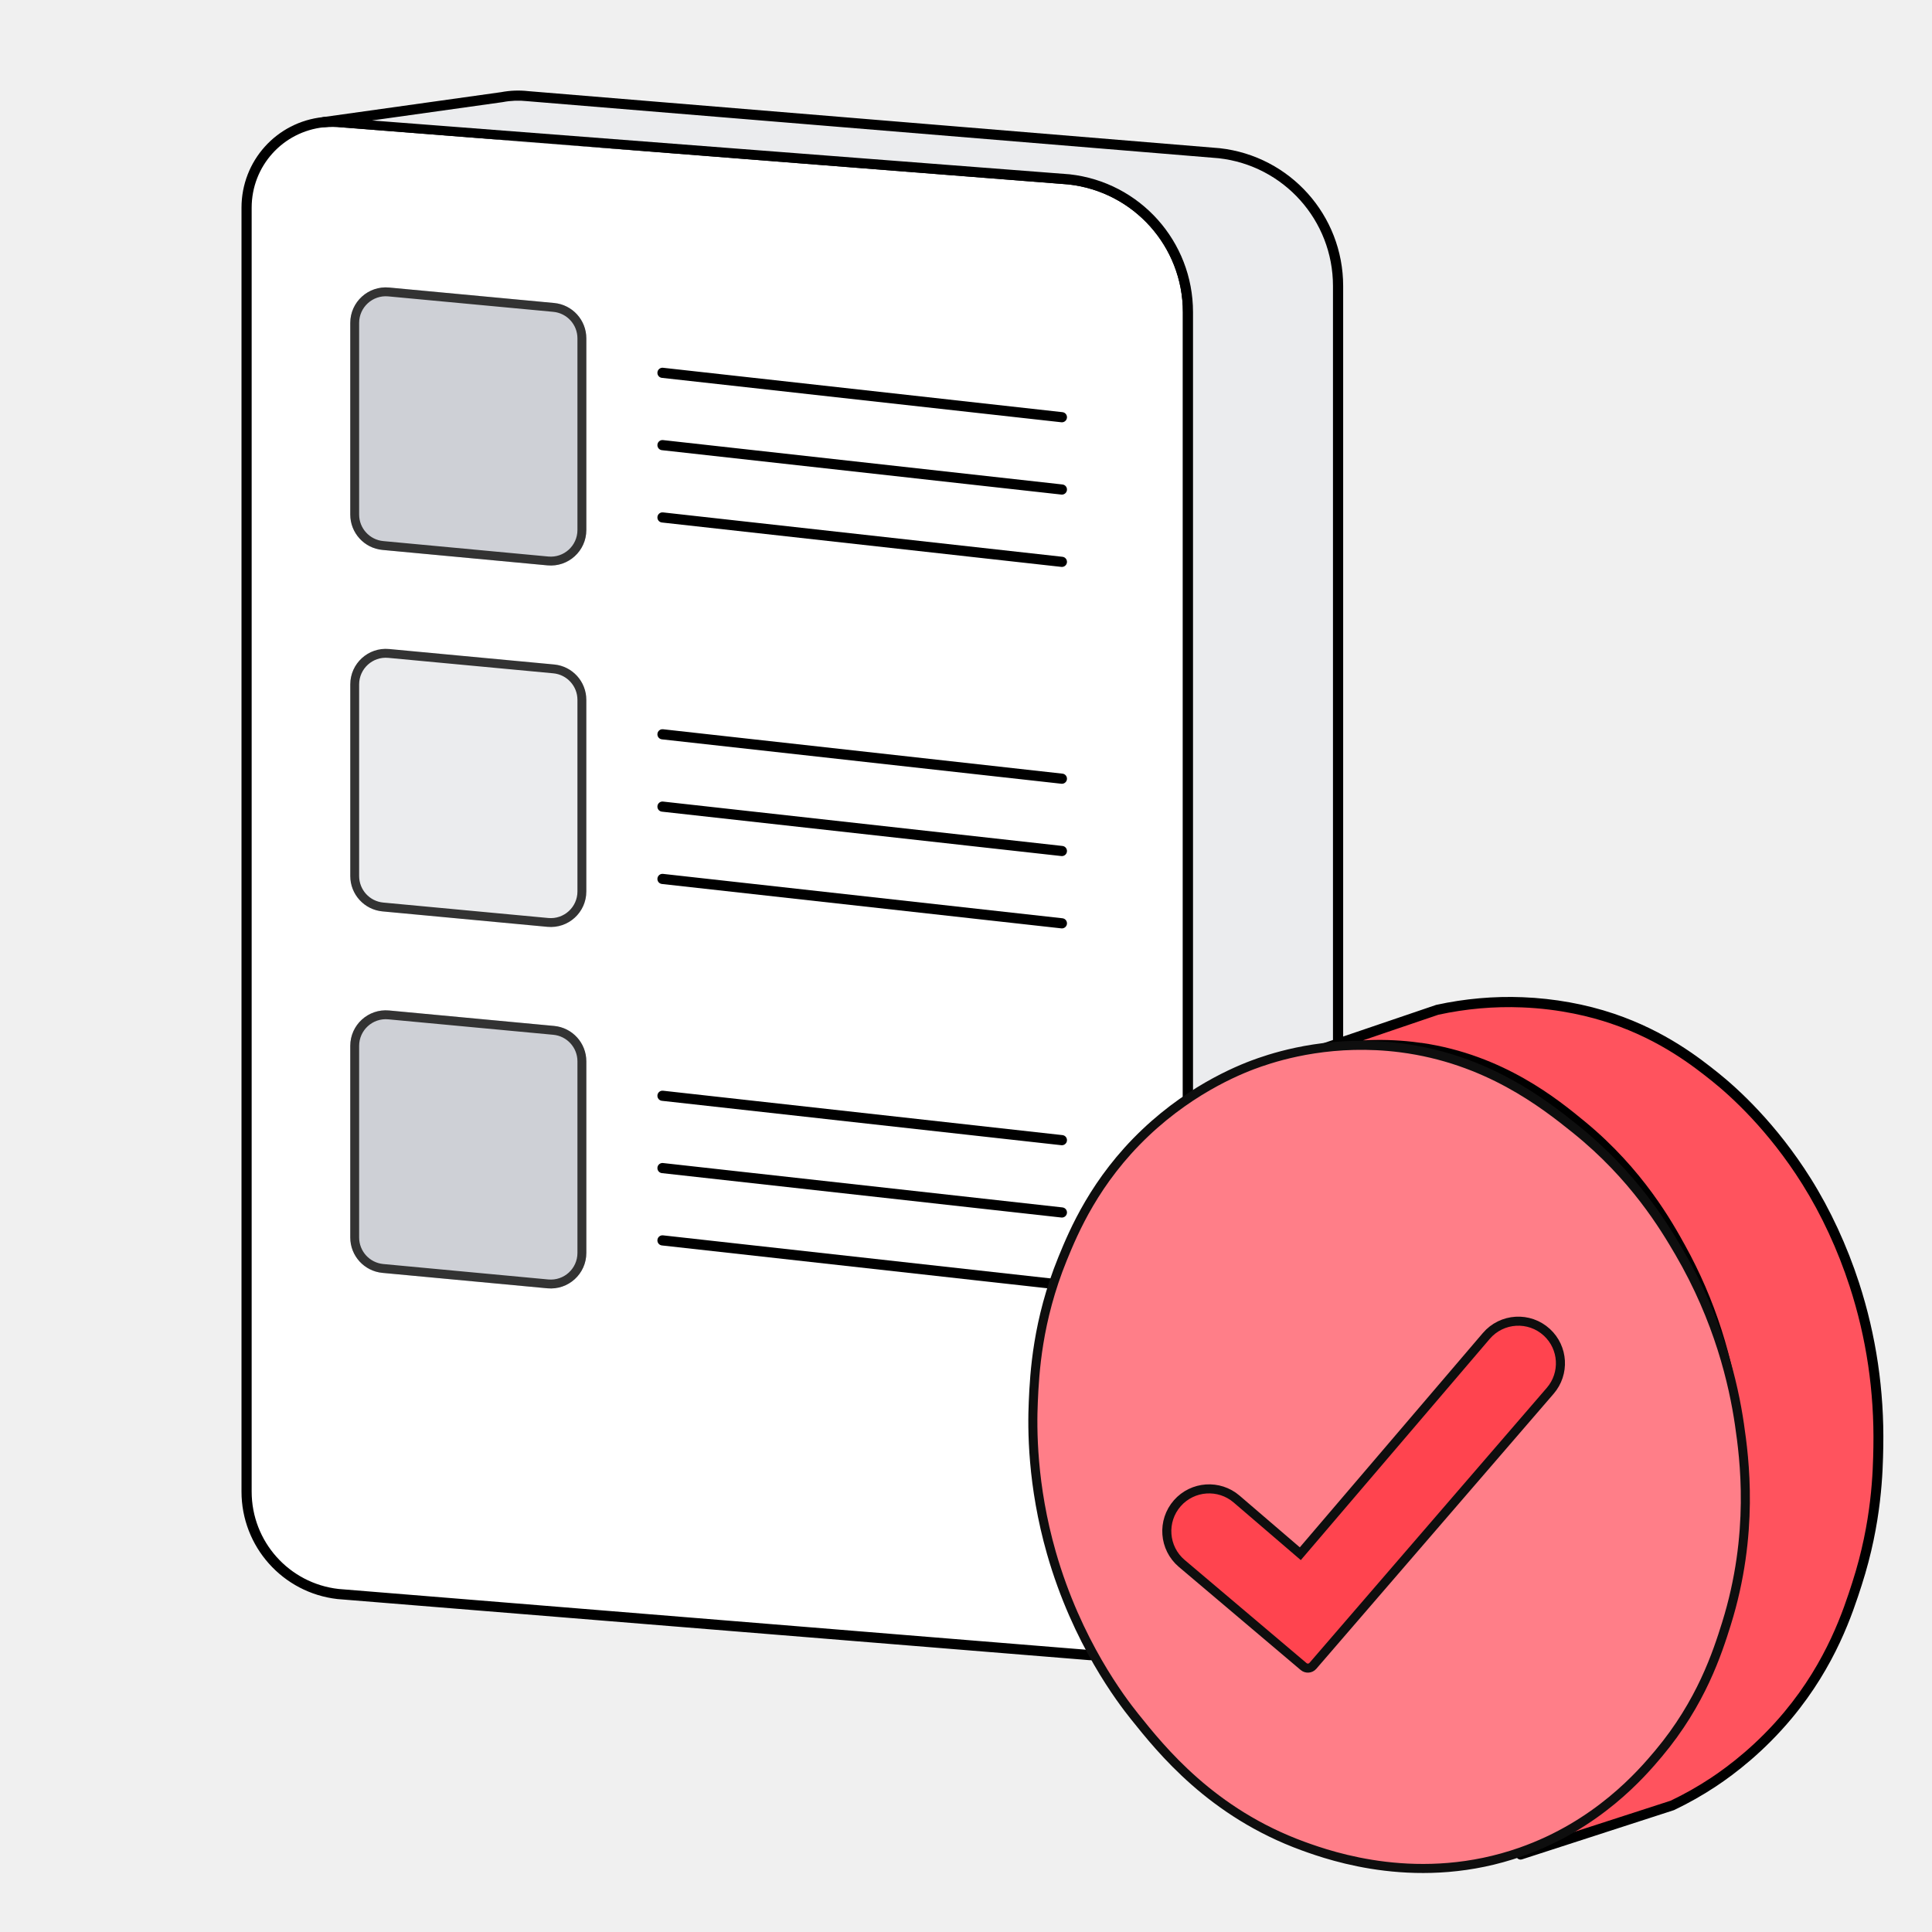
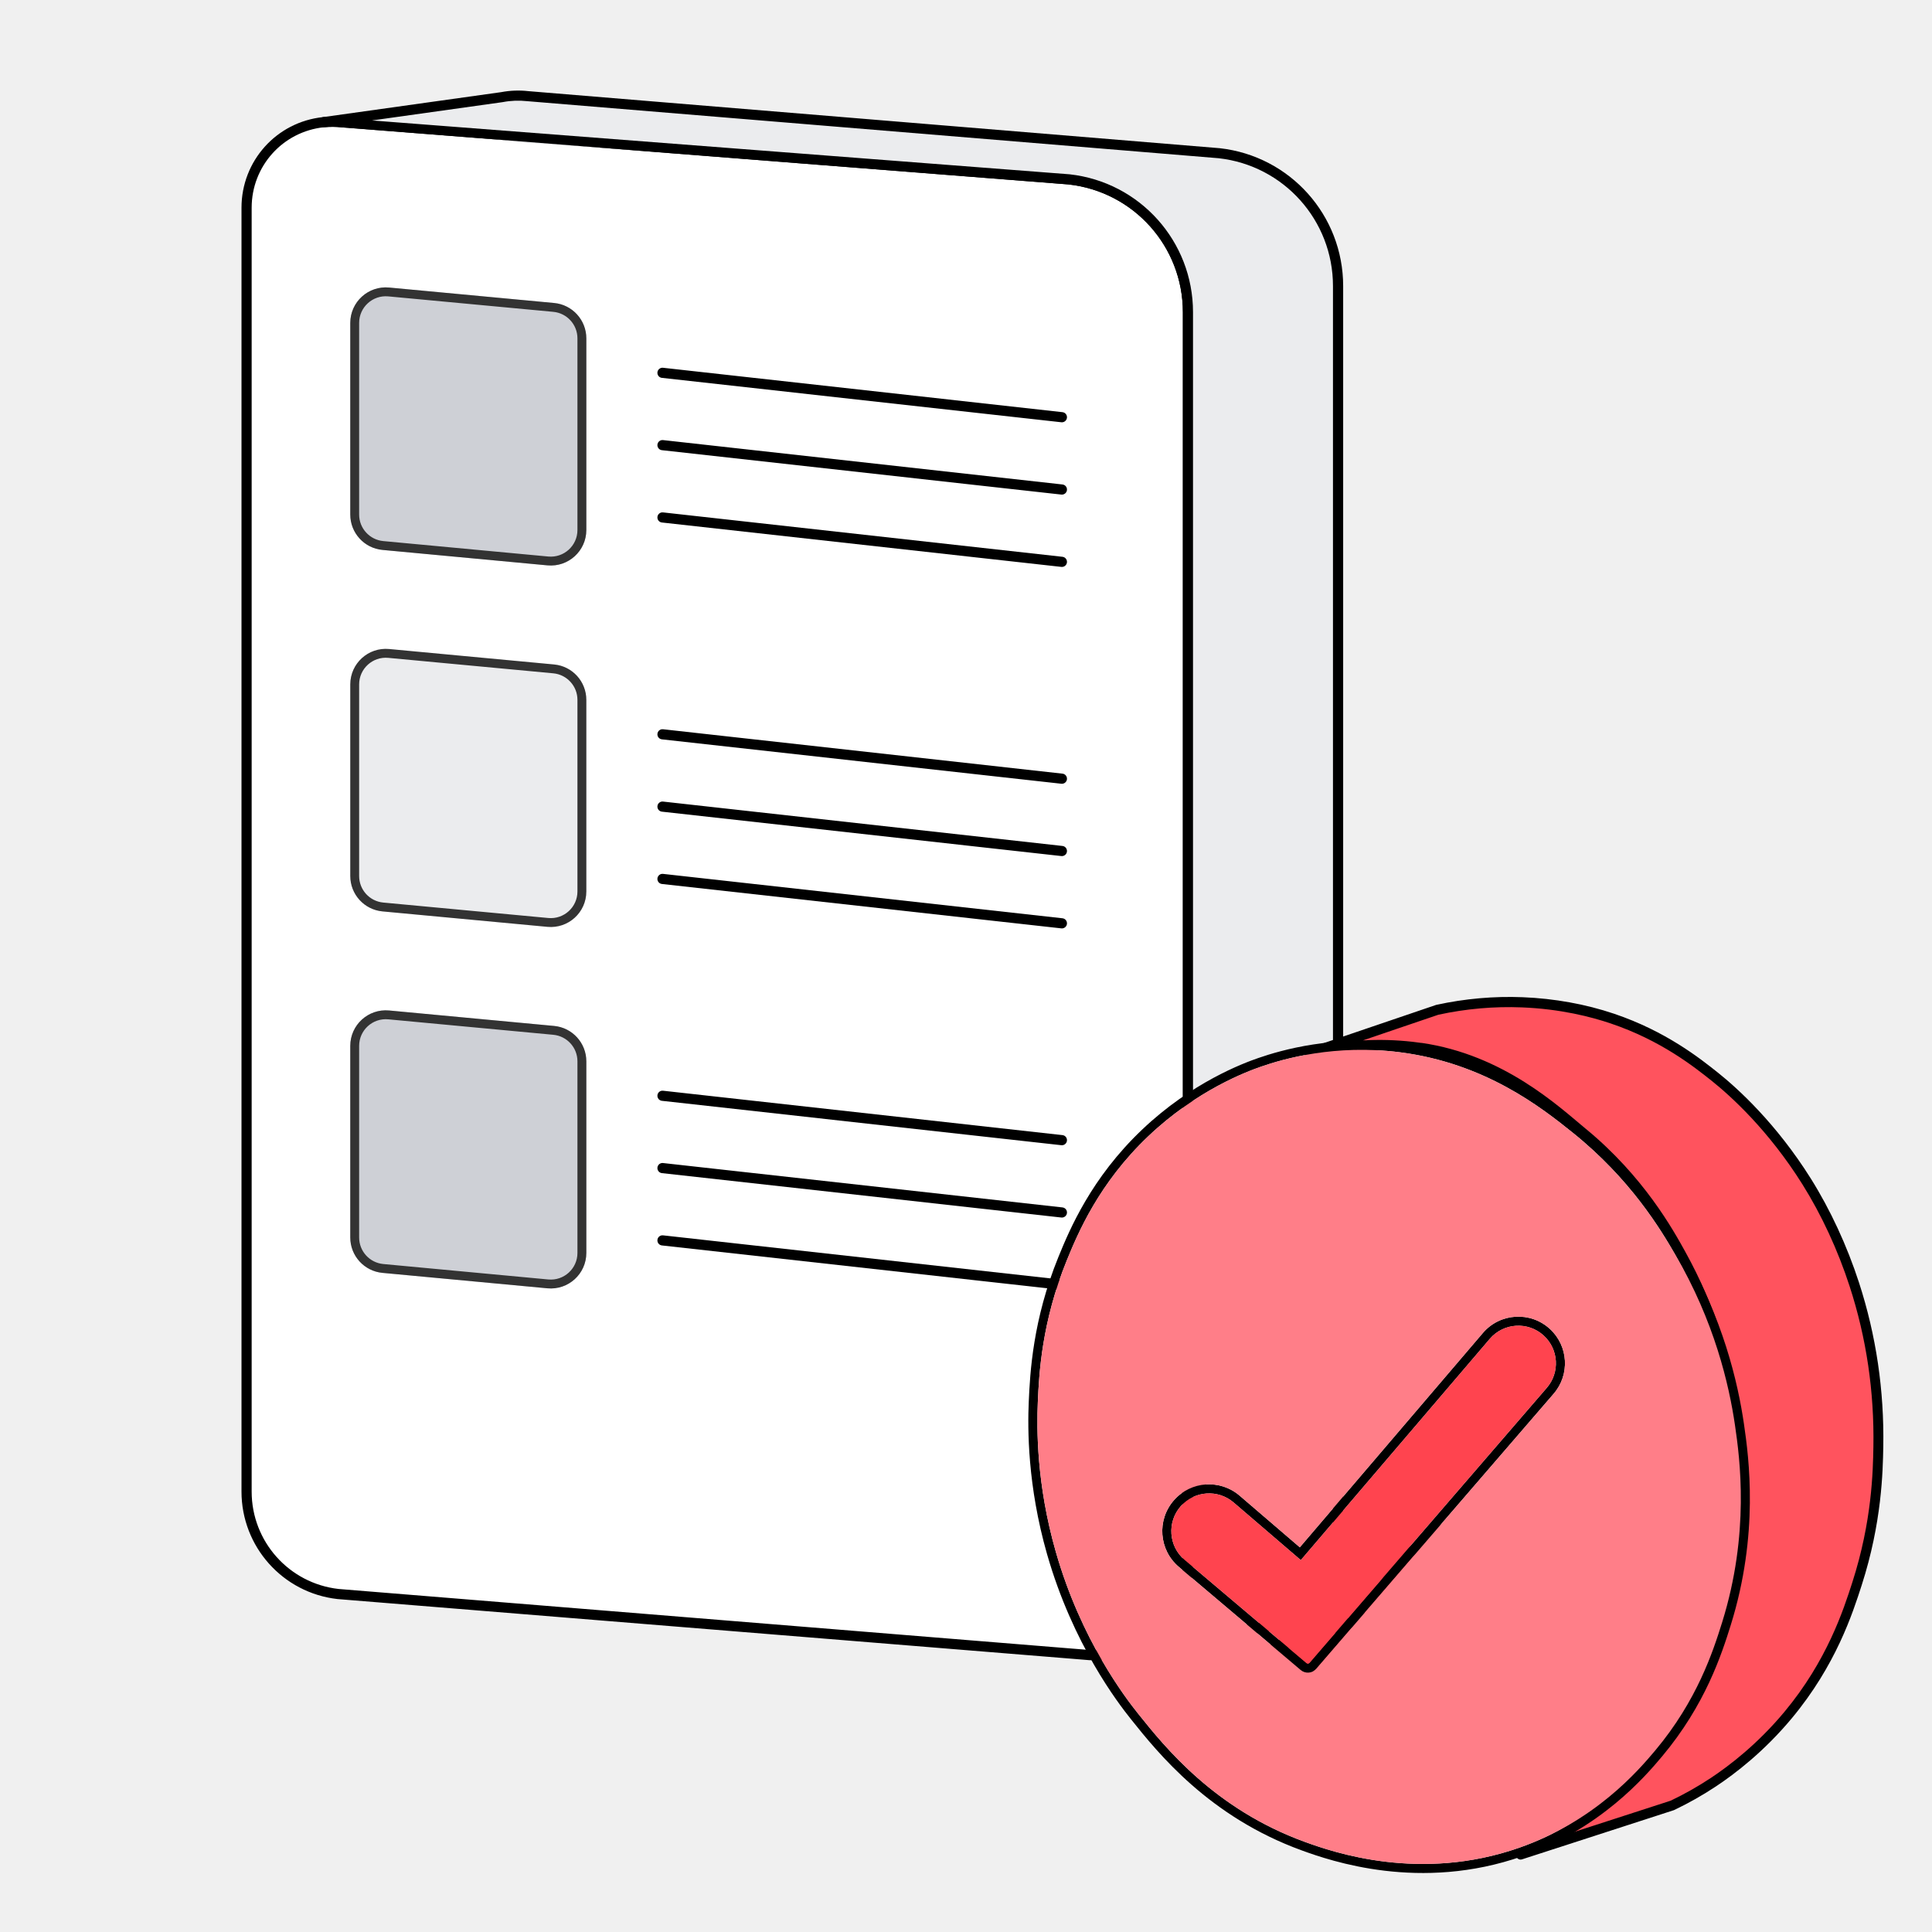
<svg xmlns="http://www.w3.org/2000/svg" width="128" height="128" viewBox="0 0 128 128" fill="none">
  <g id="illustration / deriv / light / orders-success">
    <g id="vector">
      <g id="orders">
        <g id="Group">
          <g id="Group_2">
            <path id="Vector" d="M78.706 20.683V103.477C78.706 104.856 78.258 106.117 77.505 107.14C76.582 108.394 75.198 109.282 73.622 109.566H73.621C73.042 109.67 72.438 109.694 71.821 109.623L22.393 105.606C18.944 105.213 16.337 102.293 16.337 98.821V13.761C16.337 10.783 18.608 8.386 21.441 8.092H21.453C21.846 8.052 22.251 8.052 22.663 8.097L29.596 8.867L34.752 9.441L70.833 11.881C75.316 12.378 78.707 16.169 78.707 20.68L78.706 20.683Z" fill="white" />
            <path id="Vector_2" d="M72.53 110C72.281 110 72.032 109.986 71.781 109.958L22.353 105.941C18.731 105.529 16 102.468 16 98.821V13.761C16 10.662 18.319 8.082 21.396 7.759C21.404 7.759 21.413 7.758 21.418 7.756C21.845 7.714 22.276 7.717 22.698 7.764L70.867 11.548C75.526 12.066 79.041 15.992 79.041 20.682V103.476C79.041 104.878 78.603 106.213 77.775 107.336C76.779 108.69 75.325 109.598 73.68 109.894C73.675 109.894 73.67 109.894 73.665 109.896C73.291 109.963 72.91 109.997 72.528 109.997L72.53 110ZM21.494 8.425C21.494 8.425 21.478 8.427 21.475 8.429C18.738 8.713 16.673 11.005 16.673 13.762V98.823C16.673 102.127 19.148 104.9 22.428 105.273L71.857 109.29C72.429 109.356 73.002 109.337 73.559 109.237C73.564 109.237 73.569 109.235 73.574 109.235C75.044 108.967 76.344 108.154 77.233 106.941C77.976 105.932 78.368 104.735 78.368 103.479V20.685C78.368 16.338 75.111 12.7 70.793 12.22L22.624 8.437C22.25 8.395 21.87 8.393 21.492 8.429L21.494 8.425Z" fill="black" />
          </g>
          <g id="Group_3">
            <path id="Vector_3" d="M88.651 18.952V101.745C88.651 105.085 86.026 107.749 82.811 107.922V107.933L73.618 109.565C75.195 109.28 76.579 108.393 77.501 107.138C78.254 106.116 78.701 104.855 78.701 103.476V20.682C78.701 16.169 75.31 12.38 70.827 11.883L34.746 9.443L29.59 8.869L22.657 8.099C22.245 8.054 21.84 8.054 21.447 8.091L33.251 6.436H33.253C33.799 6.332 34.371 6.305 34.96 6.369L80.775 10.151C85.259 10.65 88.649 14.44 88.649 18.95L88.651 18.952Z" fill="#EBECEE" />
            <path id="Vector_4" d="M73.62 109.903C73.457 109.903 73.316 109.785 73.289 109.62C73.26 109.438 73.381 109.269 73.561 109.235C75.036 108.969 76.341 108.154 77.234 106.94C77.977 105.931 78.369 104.734 78.369 103.477V20.684C78.369 16.337 75.112 12.698 70.793 12.219L22.624 8.435C22.249 8.393 21.864 8.392 21.483 8.429C21.303 8.445 21.138 8.316 21.116 8.133C21.094 7.951 21.222 7.786 21.404 7.759L33.206 6.105C33.795 5.994 34.398 5.97 34.999 6.038L80.814 9.819C85.473 10.339 88.988 14.265 88.988 18.953V101.747C88.988 105.182 86.329 108.024 82.919 108.255C82.901 108.261 82.882 108.266 82.862 108.268L73.667 109.899C73.652 109.901 73.635 109.903 73.62 109.903ZM24.652 7.981L70.866 11.548C75.525 12.066 79.04 15.992 79.04 20.682V103.476C79.04 104.878 78.603 106.213 77.774 107.337C77.333 107.937 76.802 108.448 76.203 108.858L82.687 107.609C82.721 107.594 82.756 107.585 82.793 107.584C85.889 107.417 88.313 104.851 88.313 101.742V18.948C88.313 14.603 85.056 10.964 80.736 10.483L34.921 6.702C34.383 6.643 33.843 6.663 33.316 6.764C33.305 6.766 33.295 6.767 33.285 6.769L24.649 7.98L24.652 7.981Z" fill="black" />
          </g>
        </g>
        <g id="Group 12">
          <path id="Vector_5" d="M36.711 20.074C37.921 20.187 38.846 21.203 38.846 22.418V35.113C38.846 36.5 37.653 37.586 36.272 37.457L25.34 36.434C24.131 36.321 23.206 35.306 23.206 34.09V21.394C23.206 20.007 24.398 18.921 25.779 19.05L36.711 20.074Z" fill="#CED0D6" />
          <path id="Vector (Stroke)" fill-rule="evenodd" clip-rule="evenodd" d="M38.257 35.113V22.418C38.257 21.506 37.563 20.745 36.656 20.66L25.724 19.636C24.689 19.539 23.794 20.354 23.794 21.394V34.09C23.794 35.002 24.488 35.763 25.395 35.848L36.327 36.871C37.362 36.968 38.257 36.153 38.257 35.113ZM38.846 22.418C38.846 21.203 37.921 20.187 36.711 20.074L25.779 19.05C24.398 18.921 23.206 20.007 23.206 21.394V34.09C23.206 35.306 24.131 36.321 25.34 36.434L36.272 37.457C37.653 37.586 38.846 36.5 38.846 35.113V22.418Z" fill="#333333" />
          <path id="Union" fill-rule="evenodd" clip-rule="evenodd" d="M70.317 27.976C70.328 27.978 70.342 27.978 70.354 27.978C70.523 27.978 70.67 27.85 70.688 27.678C70.708 27.494 70.576 27.327 70.391 27.307L43.928 24.366C43.743 24.346 43.577 24.479 43.557 24.663C43.536 24.848 43.669 25.015 43.854 25.035L70.317 27.976ZM70.354 32.769C70.342 32.769 70.328 32.769 70.317 32.767L43.854 29.826C43.669 29.806 43.536 29.639 43.557 29.454C43.577 29.27 43.743 29.137 43.928 29.157L70.391 32.098C70.576 32.118 70.708 32.285 70.688 32.469C70.67 32.641 70.523 32.769 70.354 32.769ZM70.354 37.56C70.342 37.56 70.328 37.56 70.317 37.558L43.854 34.617C43.669 34.597 43.536 34.431 43.557 34.245C43.577 34.061 43.743 33.928 43.928 33.948L70.391 36.889C70.576 36.909 70.708 37.076 70.688 37.261C70.67 37.432 70.523 37.56 70.354 37.56Z" fill="black" />
        </g>
        <g id="Group 13">
          <path id="Vector_6" d="M36.711 44.023C37.921 44.136 38.846 45.152 38.846 46.367V59.062C38.846 60.449 37.653 61.535 36.272 61.406L25.34 60.383C24.131 60.27 23.206 59.255 23.206 58.039V45.343C23.206 43.956 24.398 42.87 25.779 42.999L36.711 44.023Z" fill="#EBECEE" />
          <path id="Vector (Stroke)_2" fill-rule="evenodd" clip-rule="evenodd" d="M38.257 59.062V46.367C38.257 45.456 37.563 44.694 36.656 44.609L25.724 43.585C24.689 43.488 23.794 44.303 23.794 45.343V58.039C23.794 58.951 24.488 59.713 25.395 59.797L36.327 60.82C37.362 60.917 38.257 60.102 38.257 59.062ZM38.846 46.367C38.846 45.152 37.921 44.136 36.711 44.023L25.779 42.999C24.398 42.87 23.206 43.956 23.206 45.343V58.039C23.206 59.255 24.131 60.27 25.34 60.383L36.272 61.406C37.653 61.535 38.846 60.449 38.846 59.062V46.367Z" fill="#333333" />
          <path id="Union_2" fill-rule="evenodd" clip-rule="evenodd" d="M70.317 51.925C70.328 51.927 70.342 51.927 70.354 51.927C70.523 51.927 70.67 51.799 70.688 51.628C70.708 51.443 70.576 51.276 70.391 51.256L43.928 48.315C43.743 48.295 43.577 48.428 43.557 48.613C43.536 48.798 43.669 48.964 43.854 48.984L70.317 51.925ZM70.354 56.718C70.342 56.718 70.328 56.718 70.317 56.716L43.854 53.775C43.669 53.755 43.536 53.589 43.557 53.404C43.577 53.219 43.743 53.086 43.928 53.106L70.391 56.047C70.576 56.067 70.708 56.234 70.688 56.419C70.67 56.59 70.523 56.718 70.354 56.718ZM70.354 61.509C70.342 61.509 70.328 61.509 70.317 61.507L43.854 58.566C43.669 58.546 43.536 58.38 43.557 58.195C43.577 58.01 43.743 57.877 43.928 57.897L70.391 60.838C70.576 60.858 70.708 61.025 70.688 61.21C70.67 61.381 70.523 61.509 70.354 61.509Z" fill="black" />
        </g>
        <g id="Group 14">
          <path id="Vector_7" d="M36.711 67.971C37.921 68.084 38.846 69.1 38.846 70.315V83.01C38.846 84.397 37.653 85.483 36.272 85.354L25.34 84.331C24.131 84.218 23.206 83.203 23.206 81.987V69.291C23.206 67.904 24.398 66.818 25.779 66.947L36.711 67.971Z" fill="#CED0D6" />
          <path id="Vector (Stroke)_3" fill-rule="evenodd" clip-rule="evenodd" d="M38.257 83.01V70.315C38.257 69.403 37.563 68.642 36.656 68.557L25.724 67.533C24.689 67.436 23.794 68.251 23.794 69.291V81.987C23.794 82.899 24.488 83.66 25.395 83.745L36.327 84.768C37.362 84.865 38.257 84.05 38.257 83.01ZM38.846 70.315C38.846 69.1 37.921 68.084 36.711 67.971L25.779 66.947C24.398 66.818 23.206 67.904 23.206 69.291V81.987C23.206 83.203 24.131 84.218 25.34 84.331L36.272 85.354C37.653 85.483 38.846 84.397 38.846 83.01V70.315Z" fill="#333333" />
          <path id="Union_3" fill-rule="evenodd" clip-rule="evenodd" d="M70.317 75.873C70.328 75.875 70.342 75.875 70.354 75.875C70.523 75.875 70.67 75.747 70.688 75.575C70.708 75.39 70.576 75.224 70.391 75.204L43.928 72.263C43.743 72.243 43.577 72.375 43.557 72.56C43.536 72.745 43.669 72.912 43.854 72.932L70.317 75.873ZM70.354 80.666C70.342 80.666 70.328 80.666 70.317 80.664L43.854 77.723C43.669 77.703 43.536 77.536 43.557 77.351C43.577 77.166 43.743 77.034 43.928 77.054L70.391 79.995C70.576 80.015 70.708 80.181 70.688 80.367C70.67 80.538 70.523 80.666 70.354 80.666ZM70.354 85.457C70.342 85.457 70.328 85.457 70.317 85.455L43.854 82.514C43.669 82.494 43.536 82.328 43.557 82.142C43.577 81.957 43.743 81.825 43.928 81.845L70.391 84.786C70.576 84.806 70.708 84.972 70.688 85.157C70.67 85.329 70.523 85.457 70.354 85.457Z" fill="black" />
        </g>
      </g>
      <g id="block">
        <g id="Group_4">
          <path id="Vector_8" d="M123.028 104.927C122.405 106.865 121.281 110.246 118.456 113.636C116.457 116.034 114.394 117.492 113.503 118.08C112.455 118.772 111.512 119.27 110.793 119.611C107.448 120.695 104.102 121.78 100.754 122.863C105.458 120.927 108.227 117.629 109.327 116.289C112.17 112.823 113.286 109.46 113.912 107.512C115.863 101.433 115.306 96.389 115.034 94.151C114.699 91.395 113.825 87.157 111.354 82.685C110.425 81.003 108.529 77.649 104.8 74.58C102.741 72.885 99.116 69.985 93.549 69.355C90.853 69.051 88.498 69.369 86.756 69.784C89.579 68.824 92.403 67.862 95.224 66.902C96.646 66.592 98.581 66.314 100.856 66.405C103.76 66.519 105.924 67.181 106.819 67.483C110.147 68.607 112.307 70.301 113.615 71.341C114.35 71.929 117.157 74.236 119.684 78.262C120.325 79.284 121.743 81.684 122.854 85.104C124.279 89.493 124.486 93.366 124.441 95.853C124.409 97.639 124.325 100.898 123.028 104.927Z" fill="#FF535E" />
-           <path id="Vector_9" d="M100.697 123.198C100.582 123.181 100.482 123.1 100.444 122.978C100.392 122.809 100.481 122.62 100.645 122.553C105.369 120.608 108.166 117.2 109.085 116.079C111.944 112.594 113.025 109.227 113.606 107.418C115.574 101.292 114.949 96.144 114.714 94.205C114.224 90.161 112.998 86.344 111.072 82.861C110.259 81.388 108.357 77.943 104.592 74.847C102.671 73.265 99.093 70.322 93.501 69.689C91.293 69.44 89.044 69.582 86.818 70.109C86.647 70.149 86.481 70.045 86.44 69.874C86.399 69.7 86.5 69.52 86.666 69.462C88.544 68.823 90.422 68.185 92.3 67.546L95.134 66.582C95.146 66.579 95.158 66.576 95.171 66.572C97.055 66.162 98.977 65.992 100.884 66.068C102.972 66.15 105.063 66.529 106.935 67.162C110.37 68.322 112.617 70.111 113.824 71.071C115.132 72.118 117.67 74.419 119.964 78.071C121.263 80.141 122.371 82.533 123.167 84.986C124.298 88.467 124.838 92.122 124.772 95.847C124.742 97.475 124.682 100.862 123.342 105.023C122.744 106.882 121.629 110.342 118.703 113.85C116.88 116.036 114.963 117.51 113.673 118.362C112.795 118.944 111.869 119.466 110.921 119.918C110.908 119.924 110.894 119.929 110.88 119.934C108.651 120.657 106.423 121.378 104.195 122.1L100.841 123.186C100.792 123.201 100.744 123.206 100.697 123.199L100.697 123.198ZM94.177 69.093C99.629 69.882 103.243 72.858 105.012 74.313C108.869 77.486 110.812 81.006 111.642 82.509C113.61 86.067 114.861 89.965 115.36 94.096C115.6 96.074 116.239 101.332 114.223 107.607C113.628 109.461 112.519 112.912 109.574 116.501C108.873 117.357 107.107 119.51 104.249 121.385C106.395 120.689 108.54 119.995 110.686 119.3C111.599 118.865 112.49 118.36 113.337 117.801C114.586 116.974 116.448 115.543 118.214 113.425C121.051 110.022 122.138 106.649 122.721 104.835C124.029 100.775 124.088 97.457 124.117 95.863C124.182 92.213 123.654 88.633 122.544 85.224C121.764 82.821 120.679 80.479 119.408 78.454C117.165 74.88 114.685 72.632 113.409 71.611C112.232 70.674 110.04 68.928 106.706 67.804C105.439 67.374 103.392 66.843 100.828 66.742C98.981 66.668 97.12 66.832 95.294 67.229L92.478 68.186C91.75 68.435 91.022 68.683 90.294 68.93C91.398 68.867 92.5 68.899 93.593 69.022C93.789 69.044 93.981 69.07 94.173 69.098L94.177 69.093Z" fill="black" />
+           <path id="Vector_9" d="M100.697 123.198C100.582 123.181 100.482 123.1 100.444 122.978C100.392 122.809 100.481 122.62 100.645 122.553C105.369 120.608 108.195 117.652 109.114 116.532C111.973 113.047 113.054 109.68 113.635 107.871C115.603 101.745 114.979 96.597 114.743 94.658C114.253 90.614 113.027 86.797 111.101 83.314C110.288 81.841 108.387 78.396 104.622 75.299C102.7 73.718 99.093 70.322 93.501 69.689C91.293 69.44 89.044 69.582 86.818 70.109C86.647 70.149 86.481 70.045 86.44 69.874C86.399 69.7 86.5 69.52 86.666 69.462C88.544 68.823 90.422 68.185 92.3 67.546L95.134 66.582C95.146 66.579 95.158 66.576 95.171 66.572C97.055 66.162 98.977 65.992 100.884 66.068C102.972 66.15 105.063 66.529 106.935 67.162C110.37 68.322 112.617 70.111 113.824 71.071C115.132 72.118 117.67 74.419 119.964 78.071C121.263 80.141 122.371 82.533 123.167 84.986C124.298 88.467 124.838 92.122 124.772 95.847C124.742 97.475 124.682 100.862 123.342 105.023C122.744 106.882 121.629 110.342 118.703 113.85C116.88 116.036 114.963 117.51 113.673 118.362C112.795 118.944 111.869 119.466 110.921 119.918C110.908 119.924 110.894 119.929 110.88 119.934C108.651 120.657 106.423 121.378 104.195 122.1L100.841 123.186C100.792 123.201 100.744 123.206 100.697 123.199L100.697 123.198ZM94.177 69.093C99.629 69.882 103.272 73.311 105.041 74.766C108.898 77.939 110.841 81.458 111.671 82.962C113.639 86.52 114.89 90.418 115.389 94.548C115.63 96.527 116.268 101.785 114.253 108.059C113.657 109.914 112.519 112.912 109.574 116.501C108.873 117.357 107.107 119.51 104.249 121.385C106.395 120.689 108.54 119.995 110.686 119.3C111.599 118.865 112.49 118.36 113.337 117.801C114.586 116.974 116.448 115.543 118.214 113.425C121.051 110.022 122.138 106.649 122.721 104.835C124.029 100.775 124.088 97.457 124.117 95.863C124.182 92.213 123.654 88.633 122.544 85.224C121.764 82.821 120.679 80.479 119.408 78.454C117.165 74.88 114.685 72.632 113.409 71.611C112.232 70.674 110.04 68.928 106.706 67.804C105.439 67.374 103.392 66.843 100.828 66.742C98.981 66.668 97.12 66.832 95.294 67.229L92.478 68.186C91.75 68.435 91.022 68.683 90.294 68.93C91.398 68.867 92.5 68.899 93.593 69.022C93.789 69.044 93.981 69.07 94.173 69.098L94.177 69.093Z" fill="black" />
        </g>
        <g id="Group_5">
          <path id="Vector_10" d="M105.871 97.597C101.784 100.518 97.695 103.441 93.607 106.364C90.529 107.349 87.453 108.336 84.375 109.321C91.446 104.266 98.52 99.208 105.593 94.154C105.736 94.961 105.894 96.147 105.871 97.597Z" fill="#FF444F" />
          <path id="Vector_11" d="M84.319 109.655C84.216 109.64 84.123 109.574 84.079 109.471C84.012 109.323 84.063 109.141 84.198 109.046L105.414 93.879C105.507 93.814 105.622 93.798 105.723 93.838C105.823 93.879 105.896 93.97 105.915 94.079C106.122 95.233 106.217 96.414 106.201 97.588C106.199 97.701 106.143 97.806 106.052 97.872C101.965 100.793 97.876 103.716 93.788 106.639C93.76 106.658 93.728 106.674 93.694 106.685L84.463 109.642C84.413 109.657 84.365 109.66 84.318 109.653L84.319 109.655ZM105.353 94.729L86.288 108.359L93.475 106.058C97.499 103.181 101.524 100.303 105.547 97.426C105.55 96.525 105.487 95.62 105.353 94.729Z" fill="black" />
        </g>
        <g id="Group_6">
          <path id="Vector_12" d="M100.896 109.635C97.431 112.586 93.582 112.661 92.788 112.661C88.024 112.657 85.052 109.79 84.41 109.137C87.516 108.133 90.621 107.128 93.727 106.124C94.205 106.544 94.839 107.045 95.626 107.543C95.952 107.746 96.885 108.318 98.216 108.84C98.906 109.111 99.805 109.411 100.898 109.633L100.896 109.635Z" fill="#FF444F" />
          <path id="Vector_13" d="M91.052 112.876C87.467 112.354 85.106 110.331 84.18 109.389C84.098 109.306 84.066 109.181 84.096 109.063C84.127 108.944 84.216 108.848 84.329 108.812L93.641 105.805C93.749 105.77 93.863 105.794 93.945 105.867C94.524 106.373 95.149 106.84 95.805 107.255C96.571 107.733 97.448 108.173 98.341 108.523C99.188 108.856 100.071 109.117 100.97 109.301C101.094 109.326 101.189 109.423 101.217 109.551C101.243 109.679 101.198 109.816 101.096 109.9C97.802 112.702 94.179 113.004 92.775 113.003C92.172 113.003 91.595 112.957 91.05 112.878L91.052 112.876ZM85.067 109.285C86.325 110.428 88.976 112.31 92.806 112.313C94.058 112.314 97.173 112.061 100.137 109.818C99.439 109.645 98.752 109.426 98.088 109.165C97.159 108.801 96.246 108.344 95.448 107.845C94.814 107.446 94.209 106.998 93.644 106.516L85.066 109.286L85.067 109.285Z" fill="black" />
        </g>
        <g id="Group_7">
          <path id="Vector_14" d="M88.855 85.337C88.526 86.049 87.643 88.087 87.409 90.874C87.359 91.466 87.345 92.024 87.353 92.539C84.437 94.644 81.522 96.745 78.606 98.85C78.299 97.491 77.967 95.242 78.401 92.509C78.644 90.967 79.151 88.012 81.434 85.203C82.251 84.197 84.612 81.585 88.426 80.694C89.818 80.367 91.128 80.336 92.327 80.486C91.376 81.394 89.946 82.985 88.855 85.337Z" fill="#FF444F" />
          <path id="Vector_15" d="M78.548 99.184C78.527 99.181 78.505 99.177 78.485 99.169C78.386 99.132 78.313 99.046 78.289 98.941C77.807 96.808 77.736 94.631 78.081 92.468C78.312 90.998 78.795 87.939 81.19 84.993C82.293 83.633 84.695 81.224 88.371 80.365C89.692 80.055 91.043 79.984 92.385 80.151C92.516 80.168 92.611 80.255 92.645 80.378C92.68 80.5 92.643 80.636 92.548 80.727C91.126 82.084 89.982 83.681 89.15 85.472C88.614 86.629 87.936 88.509 87.737 90.89C87.692 91.43 87.673 91.98 87.681 92.523C87.683 92.637 87.629 92.748 87.535 92.815C84.633 94.908 81.734 96.999 78.831 99.093L78.784 99.127C78.713 99.178 78.629 99.198 78.547 99.186L78.548 99.184ZM91.605 80.755C90.559 80.69 89.515 80.779 88.49 81.019C85.008 81.833 82.73 84.121 81.68 85.412C79.407 88.21 78.944 91.142 78.722 92.551C78.417 94.468 78.451 96.397 78.823 98.294C81.558 96.321 84.293 94.35 87.031 92.375C87.027 91.871 87.047 91.361 87.09 90.858C87.297 88.374 88.008 86.41 88.568 85.202C89.335 83.55 90.355 82.058 91.605 80.755Z" fill="black" />
        </g>
        <g id="Group_8">
-           <path id="Vector_16" d="M115.246 94.389C114.847 91.656 113.867 87.444 111.253 82.97C110.269 81.289 108.266 77.93 104.397 74.818C102.262 73.101 98.504 70.157 92.809 69.421C88.421 68.855 84.946 69.867 83.472 70.378C82.473 70.722 79.134 71.964 75.88 75.053C72.549 78.215 71.139 81.581 70.397 83.398C68.724 87.508 68.541 90.974 68.458 92.876C68.38 94.64 68.369 98.381 69.66 102.891C71.355 108.808 74.322 112.663 75.166 113.718C76.951 115.948 80.279 120.106 86.349 122.313C88.26 123.007 94.098 125.034 100.758 122.698C105.836 120.918 108.752 117.527 109.886 116.175C112.713 112.805 113.78 109.498 114.379 107.583C116.244 101.61 115.569 96.605 115.245 94.386L115.246 94.389Z" fill="#FF7E88" />
-           <path id="Vector_17" d="M115.246 94.389C114.847 91.656 113.867 87.444 111.253 82.97C110.269 81.289 108.266 77.93 104.397 74.818C102.262 73.101 98.504 70.157 92.809 69.421C88.421 68.855 84.946 69.867 83.472 70.378C82.473 70.722 79.134 71.964 75.88 75.053C72.549 78.215 71.139 81.581 70.397 83.398C68.724 87.508 68.541 90.974 68.458 92.876C68.38 94.64 68.369 98.381 69.66 102.891C71.355 108.808 74.322 112.663 75.166 113.718C76.951 115.948 80.279 120.106 86.349 122.313C88.26 123.007 94.098 125.034 100.758 122.698C105.836 120.918 108.752 117.527 109.886 116.175C112.713 112.805 113.78 109.498 114.379 107.583C116.244 101.61 115.569 96.605 115.245 94.386L115.246 94.389Z" stroke="#0E0E0E" stroke-width="0.6" />
-           <path id="Vector_18" d="M86.149 102.938L81.929 99.317C80.766 98.319 79.016 98.441 78.002 99.591C76.966 100.769 77.097 102.568 78.295 103.582L86.367 110.413C86.551 110.569 86.826 110.547 86.983 110.365L102.706 92.144C103.689 91.004 103.592 89.29 102.485 88.27C101.321 87.198 99.5 87.306 98.472 88.509L86.149 102.938Z" fill="#FF444F" />
-           <path id="Vector_19" d="M86.149 102.938L81.929 99.317C80.766 98.319 79.016 98.441 78.002 99.591C76.966 100.769 77.097 102.568 78.295 103.582L86.367 110.413C86.551 110.569 86.826 110.547 86.983 110.365L102.706 92.144C103.689 91.004 103.592 89.29 102.485 88.27C101.321 87.198 99.5 87.306 98.472 88.509L86.149 102.938Z" stroke="#0E0E0E" stroke-width="0.6" />
+           <g id="Vector_16">
+             <path fill-rule="evenodd" clip-rule="evenodd" d="M92.847 69.124C98.63 69.871 102.443 72.862 104.585 74.585C108.497 77.732 110.523 81.128 111.511 82.819C114.151 87.335 115.14 91.587 115.542 94.346C115.869 96.58 116.55 101.637 114.665 107.672C114.064 109.597 112.983 112.95 110.116 116.368C108.973 117.73 106.014 121.174 100.857 122.981C94.093 125.353 88.17 123.294 86.247 122.595C80.096 120.359 76.724 116.145 74.934 113.908L74.932 113.905C74.076 112.836 71.082 108.944 69.372 102.974C68.069 98.422 68.08 94.646 68.158 92.863C68.242 90.951 68.426 87.444 70.12 83.284C70.865 81.458 72.294 78.042 75.673 74.835C78.971 71.705 82.356 70.445 83.374 70.094C84.871 69.576 88.395 68.549 92.847 69.124ZM114.948 94.429C114.553 91.721 113.582 87.55 110.993 83.122C110.016 81.45 108.034 78.129 104.208 75.052C102.081 73.341 98.379 70.443 92.771 69.719M114.948 94.429C115.271 96.636 115.937 101.586 114.093 107.493C113.497 109.4 112.444 112.659 109.656 115.982C108.531 117.323 105.658 120.663 100.659 122.415C94.102 124.715 88.349 122.721 86.452 122.031C80.465 119.854 77.181 115.755 75.4 113.53C74.568 112.491 71.628 108.671 69.949 102.808C68.669 98.341 68.681 94.635 68.758 92.889C68.84 90.997 69.021 87.573 70.675 83.511C71.413 81.704 72.803 78.387 76.086 75.27C79.296 72.224 82.59 70.999 83.569 70.661C85.021 70.158 88.446 69.161 92.771 69.719" fill="black" />
+             <path fill-rule="evenodd" clip-rule="evenodd" d="M102.281 88.49C101.243 87.533 99.618 87.63 98.701 88.704L86.182 103.362L81.734 99.545C80.695 98.653 79.132 98.762 78.228 99.79C77.302 100.841 77.419 102.448 78.489 103.353L86.561 110.184C86.619 110.233 86.706 110.226 86.756 110.169L94.618 101.058L102.479 91.948C103.357 90.931 103.269 89.401 102.281 88.49ZM98.244 88.314C99.382 86.982 101.4 86.862 102.688 88.049C103.914 89.179 104.022 91.078 102.933 92.34L87.21 110.561C86.945 110.868 86.483 110.904 86.174 110.642L78.101 103.811C76.775 102.689 76.629 100.697 77.777 99.393C78.899 98.119 80.837 97.984 82.125 99.089L86.116 102.515L98.244 88.314Z" fill="black" />
+             <path d="M98.701 88.704C99.618 87.63 101.243 87.533 102.281 88.49C103.269 89.401 103.357 90.931 102.479 91.948L94.618 101.058L86.756 110.169C86.706 110.226 86.619 110.233 86.561 110.184L78.489 103.353C77.419 102.448 77.302 100.841 78.228 99.79C79.132 98.762 80.695 98.653 81.734 99.545L86.182 103.362L98.701 88.704Z" fill="#FF444F" />
+             <path fill-rule="evenodd" clip-rule="evenodd" d="M110.993 83.122C113.582 87.55 114.553 91.721 114.948 94.429C115.271 96.636 115.937 101.586 114.093 107.493C113.497 109.4 112.444 112.659 109.656 115.982C108.531 117.323 105.658 120.663 100.659 122.415C94.102 124.715 88.349 122.721 86.452 122.031C80.465 119.854 77.181 115.755 75.4 113.53C74.568 112.491 71.628 108.671 69.949 102.808C68.669 98.341 68.681 94.635 68.758 92.889C68.84 90.997 69.021 87.573 70.675 83.511C71.413 81.704 72.803 78.387 76.086 75.27C79.296 72.224 82.59 70.999 83.569 70.661C85.021 70.158 88.446 69.161 92.771 69.719C98.379 70.443 102.081 73.341 104.208 75.052C108.034 78.129 110.016 81.45 110.993 83.122ZM98.244 88.314C99.382 86.982 101.4 86.862 102.688 88.049C103.914 89.179 104.022 91.078 102.933 92.34L87.21 110.561C86.945 110.868 86.483 110.904 86.174 110.642L78.101 103.811C76.775 102.689 76.629 100.697 77.777 99.393C78.899 98.119 80.837 97.984 82.125 99.089L86.116 102.515L98.244 88.314Z" fill="#FF7E88" />
+           </g>
        </g>
      </g>
    </g>
  </g>
</svg>
